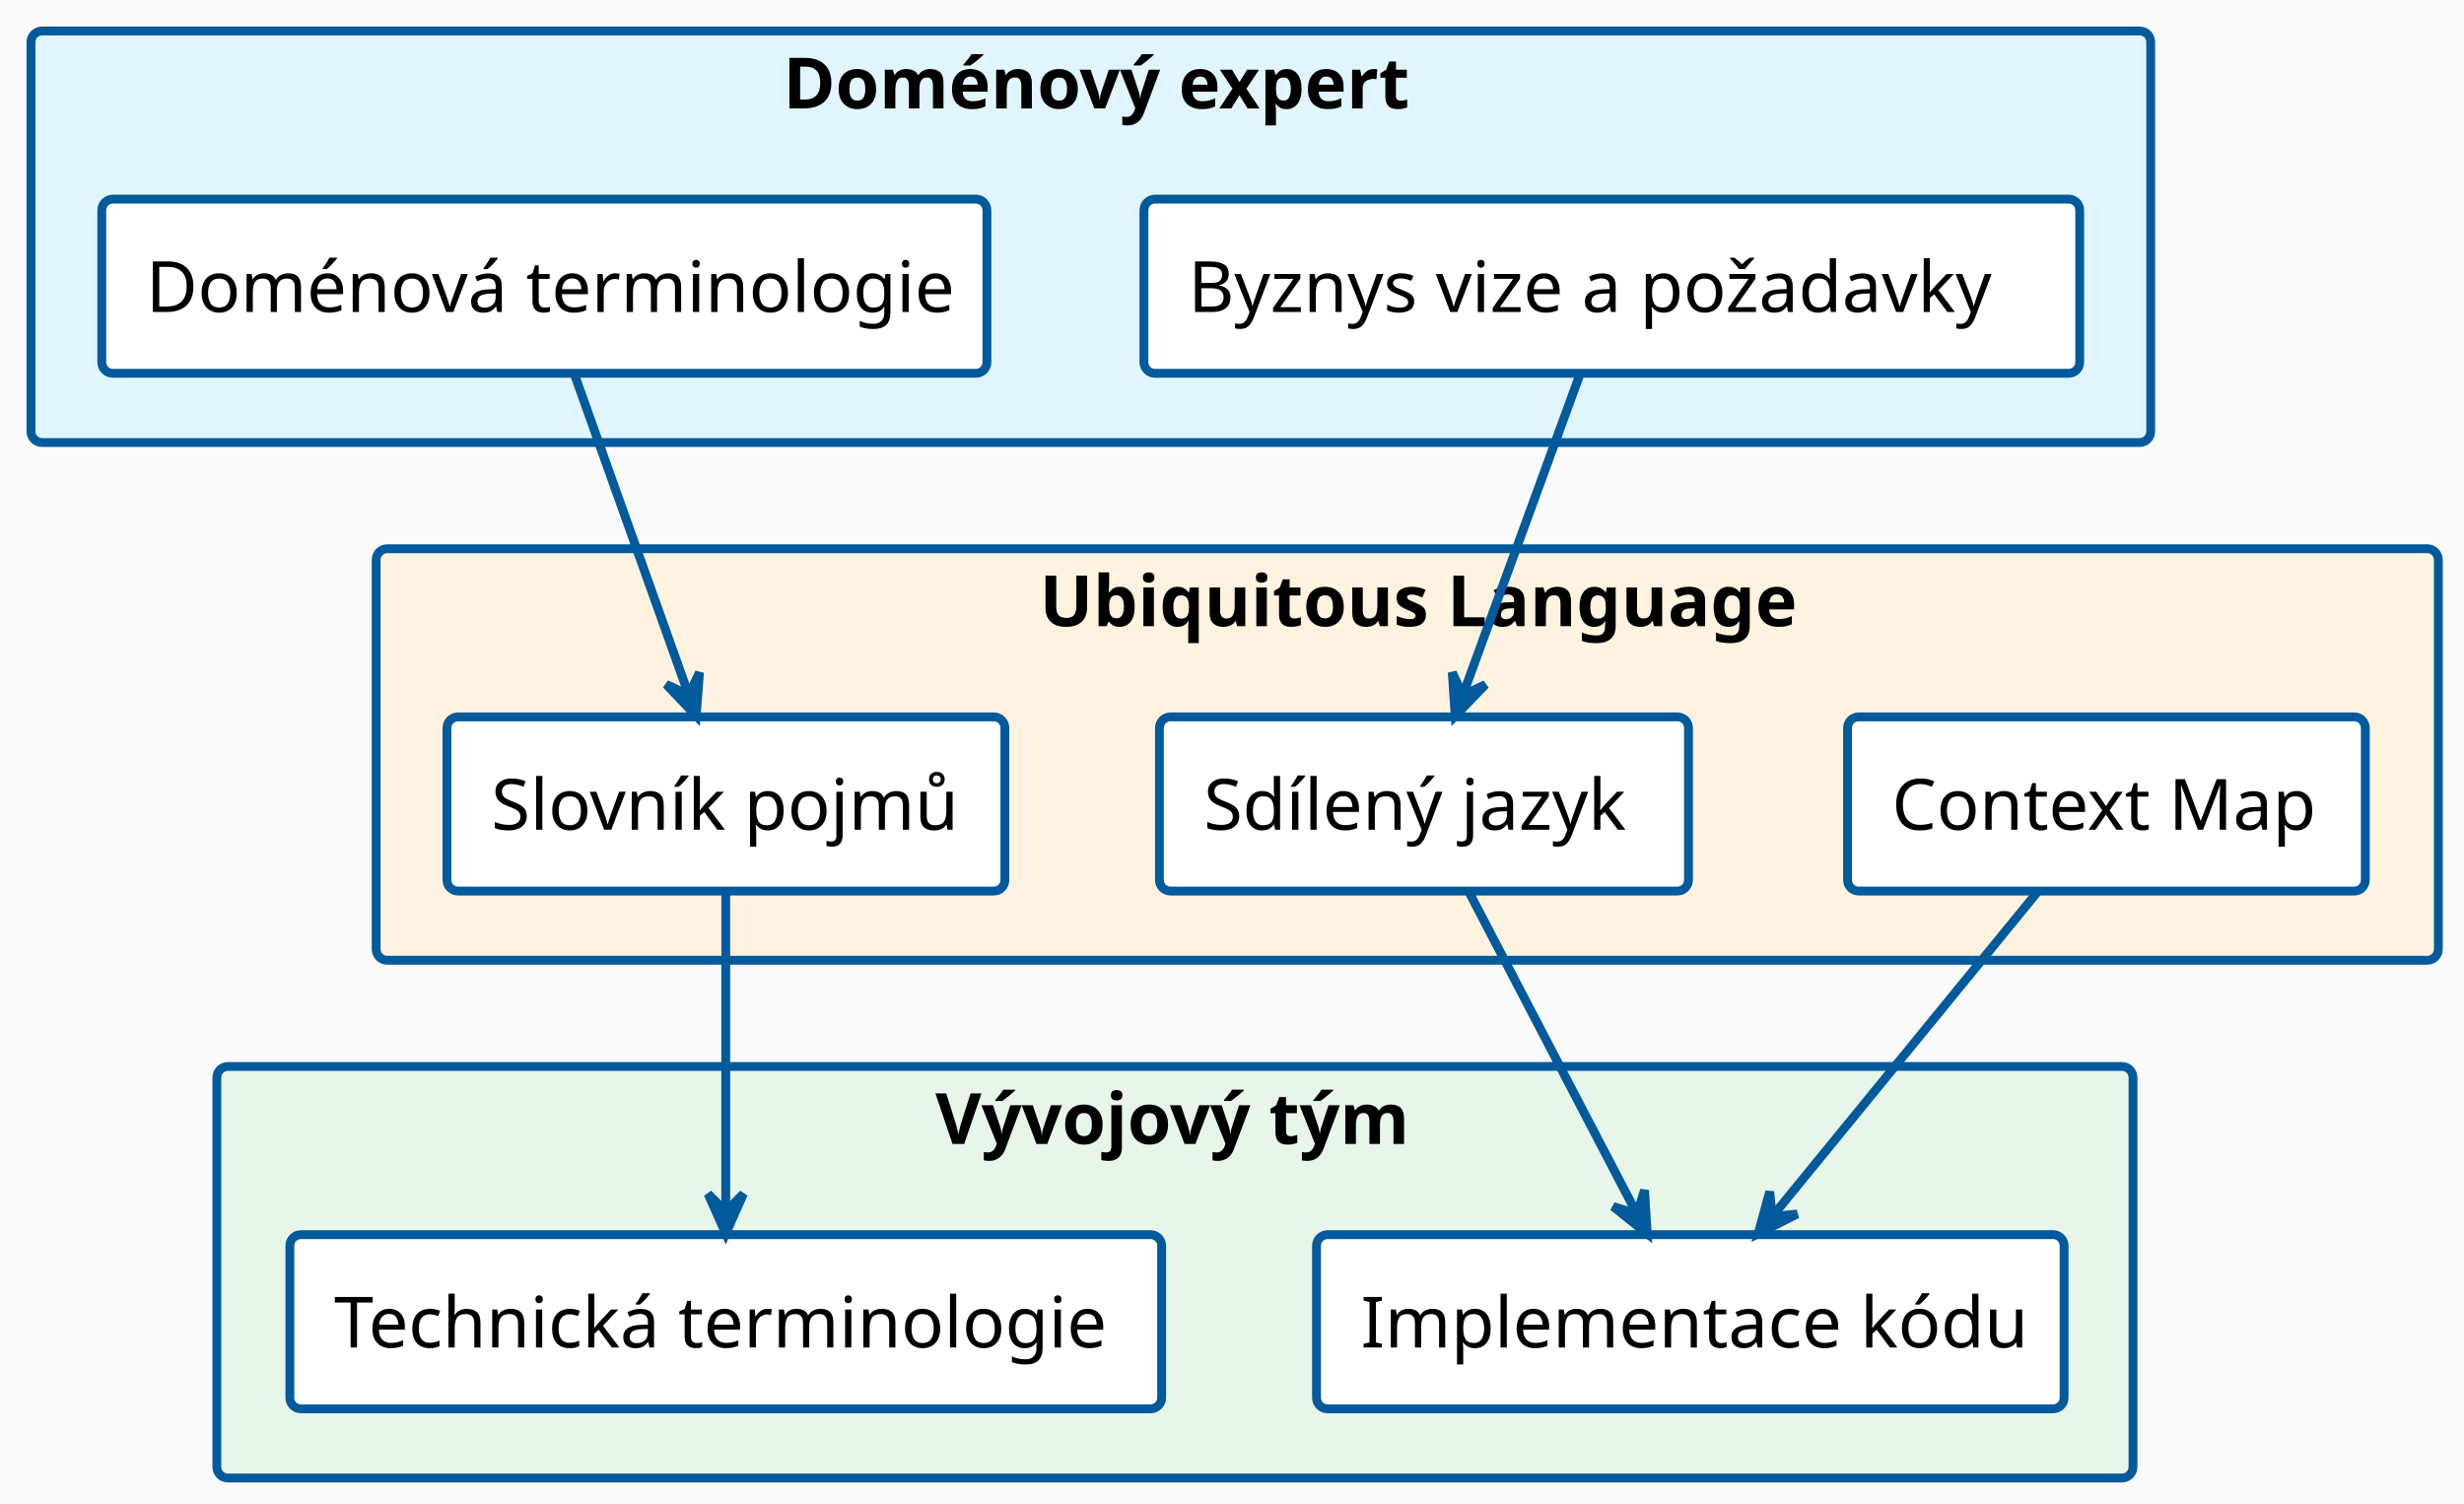
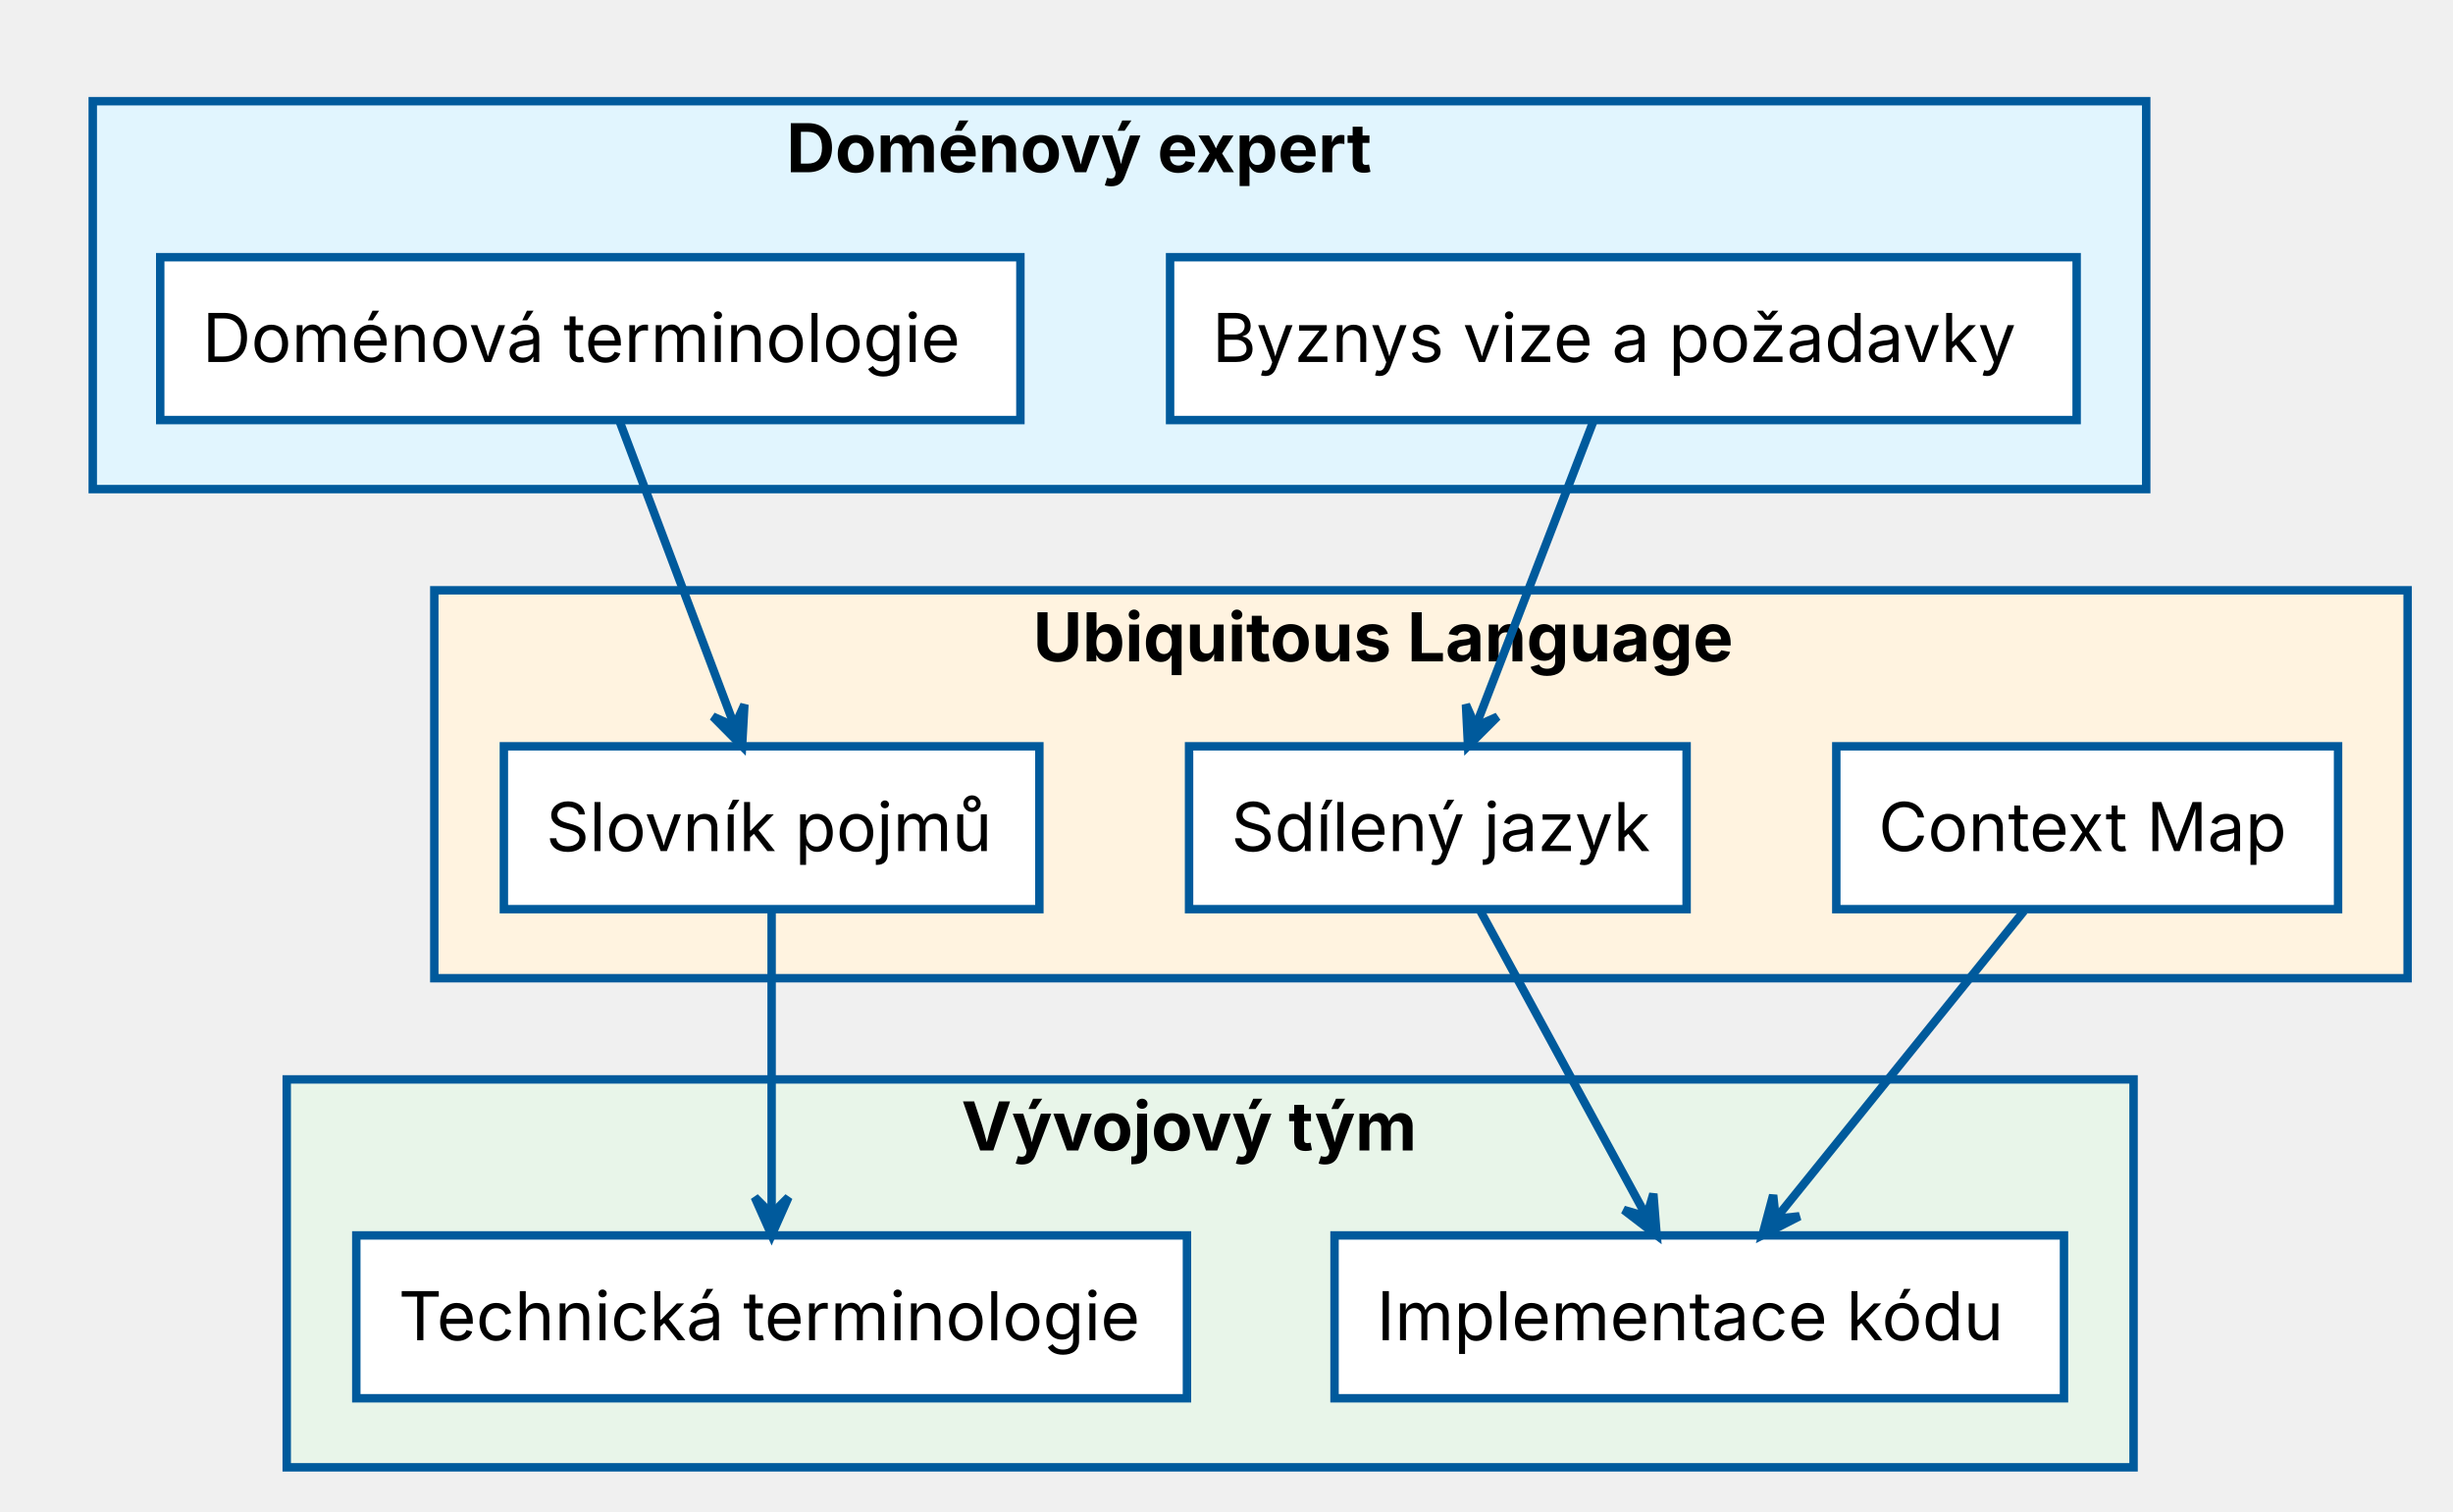
- <svg xmlns="http://www.w3.org/2000/svg" contentStyleType="text/css" data-diagram-type="DESCRIPTION" preserveAspectRatio="none" style="background:#FAFAFA;aspect-ratio:1.646" version="1.1" viewBox="0 0 870 531" zoomAndPan="magnify">
+ <svg xmlns="http://www.w3.org/2000/svg" contentScriptType="application/ecmascript" contentStyleType="text/css" height="560.938px" preserveAspectRatio="none" style="width:909px;height:560px;background:#FAFAFA;" version="1.1" viewBox="0 0 909 560" width="909.375px" zoomAndPan="magnify">
  <defs />
  <g>
-     <rect fill="#FAFAFA" height="531.25" style="stroke:none;stroke-width:1.562;" width="870.312" x="0" y="0" />
-     <g class="cluster" data-entity="Doménový expert" data-source-line="61" data-uid="ent0002" id="cluster_Doménový expert">
-       <rect fill="#E1F5FE" height="145.312" rx="3.906" ry="3.906" style="stroke:#005A9C;stroke-width:3.125;" width="748.438" x="10.938" y="10.938" />
-       <text fill="#000000" font-family="Nunito" font-size="25" font-weight="bold" lengthAdjust="spacing" textLength="217.334" x="276.489" y="38.281">Doménový expert
-             </text>
-     </g>
-     <g class="cluster" data-entity="Vývojový tým" data-source-line="66" data-uid="ent0005" id="cluster_Vývojový tým">
-       <rect fill="#E8F5E9" height="145.312" rx="3.906" ry="3.906" style="stroke:#005A9C;stroke-width:3.125;" width="676.562" x="76.562" y="376.562" />
-       <text fill="#000000" font-family="Nunito" font-size="25" font-weight="bold" lengthAdjust="spacing" textLength="169.128" x="330.279" y="403.906">Vývojový tým
-             </text>
-     </g>
-     <g class="cluster" data-entity="Ubiquitous Language" data-source-line="71" data-uid="ent0008" id="cluster_Ubiquitous Language">
-       <rect fill="#FFF3E0" height="145.312" rx="3.906" ry="3.906" style="stroke:#005A9C;stroke-width:3.125;" width="728.125" x="132.812" y="193.75" />
-       <text fill="#000000" font-family="Nunito" font-size="25" font-weight="bold" lengthAdjust="spacing" textLength="259.68" x="367.035" y="221.094">Ubiquitous Language
-             </text>
-     </g>
-     <g class="entity" data-entity="DE" data-source-line="62" data-uid="ent0003" id="entity_DE">
-       <rect fill="#FFFFFF" height="61.499" rx="3.906" ry="3.906" style="stroke:#005A9C;stroke-width:3.125;" width="330.408" x="403.906" y="70.312" />
-       <text fill="#000000" font-family="Nunito" font-size="25" lengthAdjust="spacing" textLength="299.158" x="419.531" y="110.156">Byznys vize a požadavky
-             </text>
-     </g>
-     <g class="entity" data-entity="DET" data-source-line="63" data-uid="ent0004" id="entity_DET">
-       <rect fill="#FFFFFF" height="61.499" rx="3.906" ry="3.906" style="stroke:#005A9C;stroke-width:3.125;" width="312.524" x="35.938" y="70.312" />
-       <text fill="#000000" font-family="Nunito" font-size="25" lengthAdjust="spacing" textLength="281.274" x="51.562" y="110.156">Doménová terminologie
-             </text>
-     </g>
-     <g class="entity" data-entity="DEV" data-source-line="67" data-uid="ent0006" id="entity_DEV">
-       <rect fill="#FFFFFF" height="61.499" rx="3.906" ry="3.906" style="stroke:#005A9C;stroke-width:3.125;" width="263.953" x="464.844" y="435.938" />
-       <text fill="#000000" font-family="Nunito" font-size="25" lengthAdjust="spacing" textLength="232.703" x="480.469" y="475.781">Implementace kódu
-             </text>
-     </g>
-     <g class="entity" data-entity="DEVT" data-source-line="68" data-uid="ent0007" id="entity_DEVT">
-       <rect fill="#FFFFFF" height="61.499" rx="3.906" ry="3.906" style="stroke:#005A9C;stroke-width:3.125;" width="307.812" x="102.344" y="435.938" />
-       <text fill="#000000" font-family="Nunito" font-size="25" lengthAdjust="spacing" textLength="276.562" x="117.969" y="475.781">Technická terminologie
-             </text>
-     </g>
-     <g class="entity" data-entity="UL" data-source-line="72" data-uid="ent0009" id="entity_UL">
-       <rect fill="#FFFFFF" height="61.499" rx="3.906" ry="3.906" style="stroke:#005A9C;stroke-width:3.125;" width="186.804" x="409.375" y="253.125" />
-       <text fill="#000000" font-family="Nunito" font-size="25" lengthAdjust="spacing" textLength="155.554" x="425" y="292.969">Sdílený jazyk
-             </text>
-     </g>
-     <g class="entity" data-entity="ULDICT" data-source-line="73" data-uid="ent0010" id="entity_ULDICT">
-       <rect fill="#FFFFFF" height="61.499" rx="3.906" ry="3.906" style="stroke:#005A9C;stroke-width:3.125;" width="196.997" x="157.812" y="253.125" />
-       <text fill="#000000" font-family="Nunito" font-size="25" lengthAdjust="spacing" textLength="165.747" x="173.438" y="292.969">Slovník pojmů
-             </text>
-     </g>
-     <g class="entity" data-entity="CC" data-source-line="74" data-uid="ent0011" id="entity_CC">
-       <rect fill="#FFFFFF" height="61.499" rx="3.906" ry="3.906" style="stroke:#005A9C;stroke-width:3.125;" width="182.812" x="652.344" y="253.125" />
-       <text fill="#000000" font-family="Nunito" font-size="25" lengthAdjust="spacing" textLength="151.562" x="667.969" y="292.969">Context Map
-             </text>
-     </g>
-     <g class="link" data-entity-1="DE" data-entity-2="UL" data-source-line="77" data-uid="lnk12" id="link_DE_UL">
-       <path d="M558.062,131.609 C545.859,165.031 529.231,210.553 517.028,243.975" fill="none" id="DE-to-UL" style="stroke:#005A9C;stroke-width:3.125;" />
-       <polygon fill="#005A9C" points="513.812,252.781,524.506,241.715,516.492,245.443,512.765,237.428,513.812,252.781" style="stroke:#005A9C;stroke-width:3.125;" />
-     </g>
-     <g class="link" data-entity-1="DET" data-entity-2="ULDICT" data-source-line="78" data-uid="lnk13" id="link_DET_ULDICT">
-       <path d="M202.625,131.609 C214.531,165.031 230.76,210.528 242.666,243.95" fill="none" id="DET-to-ULDICT" style="stroke:#005A9C;stroke-width:3.125;" />
-       <polygon fill="#005A9C" points="245.812,252.781,246.981,237.437,243.191,245.422,235.206,241.632,245.812,252.781" style="stroke:#005A9C;stroke-width:3.125;" />
-     </g>
-     <g class="link" data-entity-1="UL" data-entity-2="DEV" data-source-line="79" data-uid="lnk14" id="link_UL_DEV">
-       <path d="M518.391,314.422 C535.828,347.844 559.835,393.86 577.273,427.282" fill="none" id="UL-to-DEV" style="stroke:#005A9C;stroke-width:3.125;" />
-       <polygon fill="#005A9C" points="581.609,435.594,580.646,420.235,577.996,428.667,569.563,426.017,581.609,435.594" style="stroke:#005A9C;stroke-width:3.125;" />
-     </g>
-     <g class="link" data-entity-1="ULDICT" data-entity-2="DEVT" data-source-line="80" data-uid="lnk15" id="link_ULDICT_DEVT">
-       <path d="M256.25,314.422 C256.25,347.844 256.25,392.797 256.25,426.219" fill="none" id="ULDICT-to-DEVT" style="stroke:#005A9C;stroke-width:3.125;" />
-       <polygon fill="#005A9C" points="256.25,435.594,262.5,421.531,256.25,427.781,250,421.531,256.25,435.594" style="stroke:#005A9C;stroke-width:3.125;" />
-     </g>
-     <g class="link" data-entity-1="CC" data-entity-2="DEV" data-source-line="81" data-uid="lnk16" id="link_CC_DEV">
-       <path d="M719.828,314.422 C692.516,347.844 654.024,394.911 626.727,428.333" fill="none" id="CC-to-DEV" style="stroke:#005A9C;stroke-width:3.125;" />
-       <polygon fill="#005A9C" points="620.797,435.594,634.533,428.656,625.739,429.543,624.852,420.749,620.797,435.594" style="stroke:#005A9C;stroke-width:3.125;" />
-     </g>
+     <rect fill="#E1F5FE" height="143.75" style="stroke: #005A9C; stroke-width: 3.125;" width="760.938" x="34.375" y="37.5" />
+     <text fill="#000000" font-family="Inter" font-size="25" font-weight="bold" lengthAdjust="spacingAndGlyphs" textLength="246.875" x="291.406" y="63.831">Doménový expert</text>
+     <rect fill="#E8F5E9" height="143.75" style="stroke: #005A9C; stroke-width: 3.125;" width="684.375" x="106.25" y="400" />
+     <text fill="#000000" font-family="Inter" font-size="25" font-weight="bold" lengthAdjust="spacingAndGlyphs" textLength="184.375" x="356.25" y="426.331">Vývojový tým</text>
+     <rect fill="#FFF3E0" height="143.75" style="stroke: #005A9C; stroke-width: 3.125;" width="731.25" x="160.938" y="218.75" />
+     <text fill="#000000" font-family="Inter" font-size="25" font-weight="bold" lengthAdjust="spacingAndGlyphs" textLength="287.5" x="382.812" y="245.081">Ubiquitous Language</text>
+     <rect fill="#FFFFFF" height="60.352" style="stroke: #005A9C; stroke-width: 3.125;" width="335.938" x="433.594" y="95.312" />
+     <text fill="#000000" font-family="Inter" font-size="25" lengthAdjust="spacingAndGlyphs" textLength="304.688" x="449.219" y="134.143">Byznys vize a požadavky</text>
+     <rect fill="#FFFFFF" height="60.352" style="stroke: #005A9C; stroke-width: 3.125;" width="318.75" x="59.375" y="95.312" />
+     <text fill="#000000" font-family="Inter" font-size="25" lengthAdjust="spacingAndGlyphs" textLength="287.5" x="75" y="134.143">Doménová terminologie</text>
+     <rect fill="#FFFFFF" height="60.352" style="stroke: #005A9C; stroke-width: 3.125;" width="270.312" x="494.531" y="457.812" />
+     <text fill="#000000" font-family="Inter" font-size="25" lengthAdjust="spacingAndGlyphs" textLength="239.062" x="510.156" y="496.643">Implementace kódu</text>
+     <rect fill="#FFFFFF" height="60.352" style="stroke: #005A9C; stroke-width: 3.125;" width="307.812" x="132.031" y="457.812" />
+     <text fill="#000000" font-family="Inter" font-size="25" lengthAdjust="spacingAndGlyphs" textLength="276.562" x="147.656" y="496.643">Technická terminologie</text>
+     <rect fill="#FFFFFF" height="60.352" style="stroke: #005A9C; stroke-width: 3.125;" width="184.375" x="440.625" y="276.562" />
+     <text fill="#000000" font-family="Inter" font-size="25" lengthAdjust="spacingAndGlyphs" textLength="153.125" x="456.25" y="315.393">Sdílený jazyk</text>
+     <rect fill="#FFFFFF" height="60.352" style="stroke: #005A9C; stroke-width: 3.125;" width="198.438" x="186.719" y="276.562" />
+     <text fill="#000000" font-family="Inter" font-size="25" lengthAdjust="spacingAndGlyphs" textLength="167.188" x="202.344" y="315.393">Slovník pojmů</text>
+     <rect fill="#FFFFFF" height="60.352" style="stroke: #005A9C; stroke-width: 3.125;" width="185.938" x="680.469" y="276.562" />
+     <text fill="#000000" font-family="Inter" font-size="25" lengthAdjust="spacingAndGlyphs" textLength="154.688" x="696.094" y="315.393">Context Map</text>
+     <path d="M590.359,156.359 C578.531,187.031 559.828,235.469 546.984,268.766 " fill="none" id="DE-&gt;UL" style="stroke: #005A9C; stroke-width: 3.125;" />
+     <polygon fill="#005A9C" points="544,276.469,554.888,265.594,546.809,269.179,543.224,261.099,544,276.469" style="stroke: #005A9C; stroke-width: 3.125;" />
+     <path d="M229.688,156.359 C241.266,187.031 259.531,235.469 272.094,268.766 " fill="none" id="DET-&gt;ULDICT" style="stroke: #005A9C; stroke-width: 3.125;" />
+     <polygon fill="#005A9C" points="275,276.469,275.858,261.104,272.23,269.164,264.17,265.536,275,276.469" style="stroke: #005A9C; stroke-width: 3.125;" />
+     <path d="M548.594,337.609 C565.344,368.406 591.844,417.125 609.953,450.438 " fill="none" id="UL-&gt;DEV" style="stroke: #005A9C; stroke-width: 3.125;" />
+     <polygon fill="#005A9C" points="613.906,457.719,612.677,442.379,610.173,450.856,601.696,448.352,613.906,457.719" style="stroke: #005A9C; stroke-width: 3.125;" />
+     <path d="M285.938,337.609 C285.938,368.141 285.938,416.312 285.938,449.594 " fill="none" id="ULDICT-&gt;DEVT" style="stroke: #005A9C; stroke-width: 3.125;" />
+     <polygon fill="#005A9C" points="285.938,457.719,292.188,443.656,285.938,449.906,279.688,443.656,285.938,457.719" style="stroke: #005A9C; stroke-width: 3.125;" />
+     <path d="M750.016,337.609 C724.969,368.656 685.188,417.953 658.297,451.266 " fill="none" id="CC-&gt;DEV" style="stroke: #005A9C; stroke-width: 3.125;" />
+     <polygon fill="#005A9C" points="653.094,457.719,666.797,450.715,658.007,451.644,657.078,442.855,653.094,457.719" style="stroke: #005A9C; stroke-width: 3.125;" />
  </g>
</svg>
